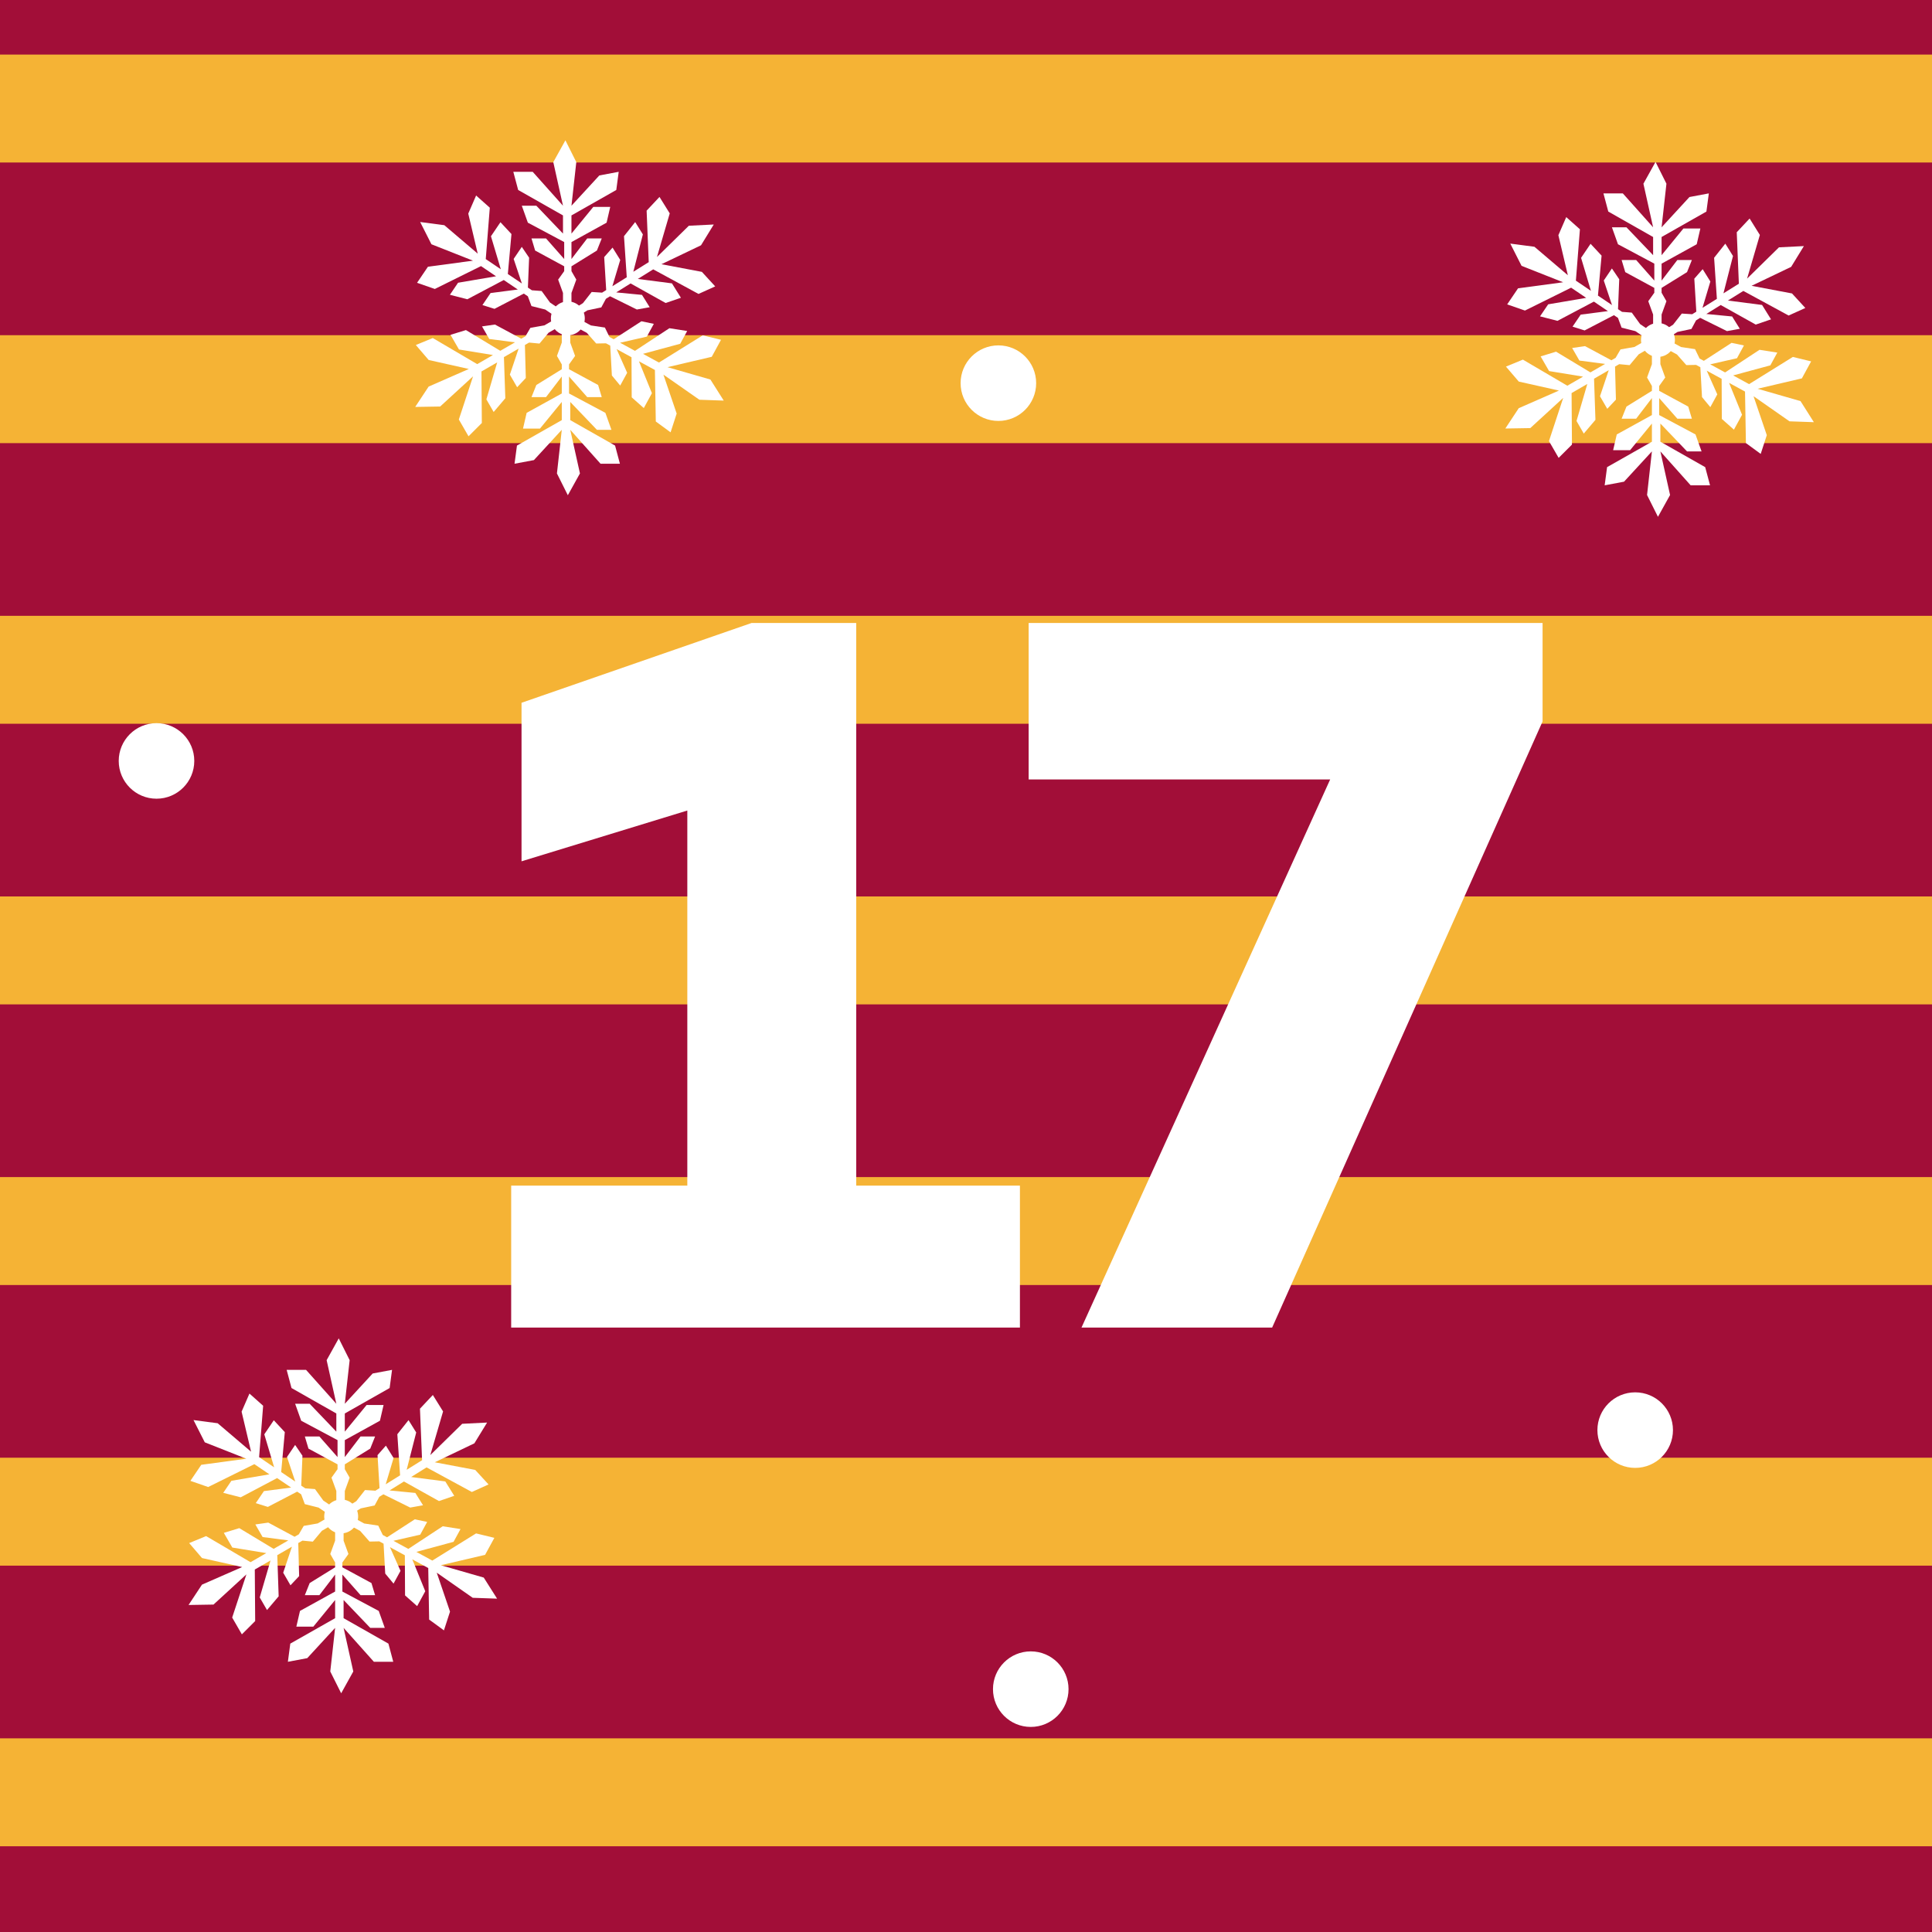
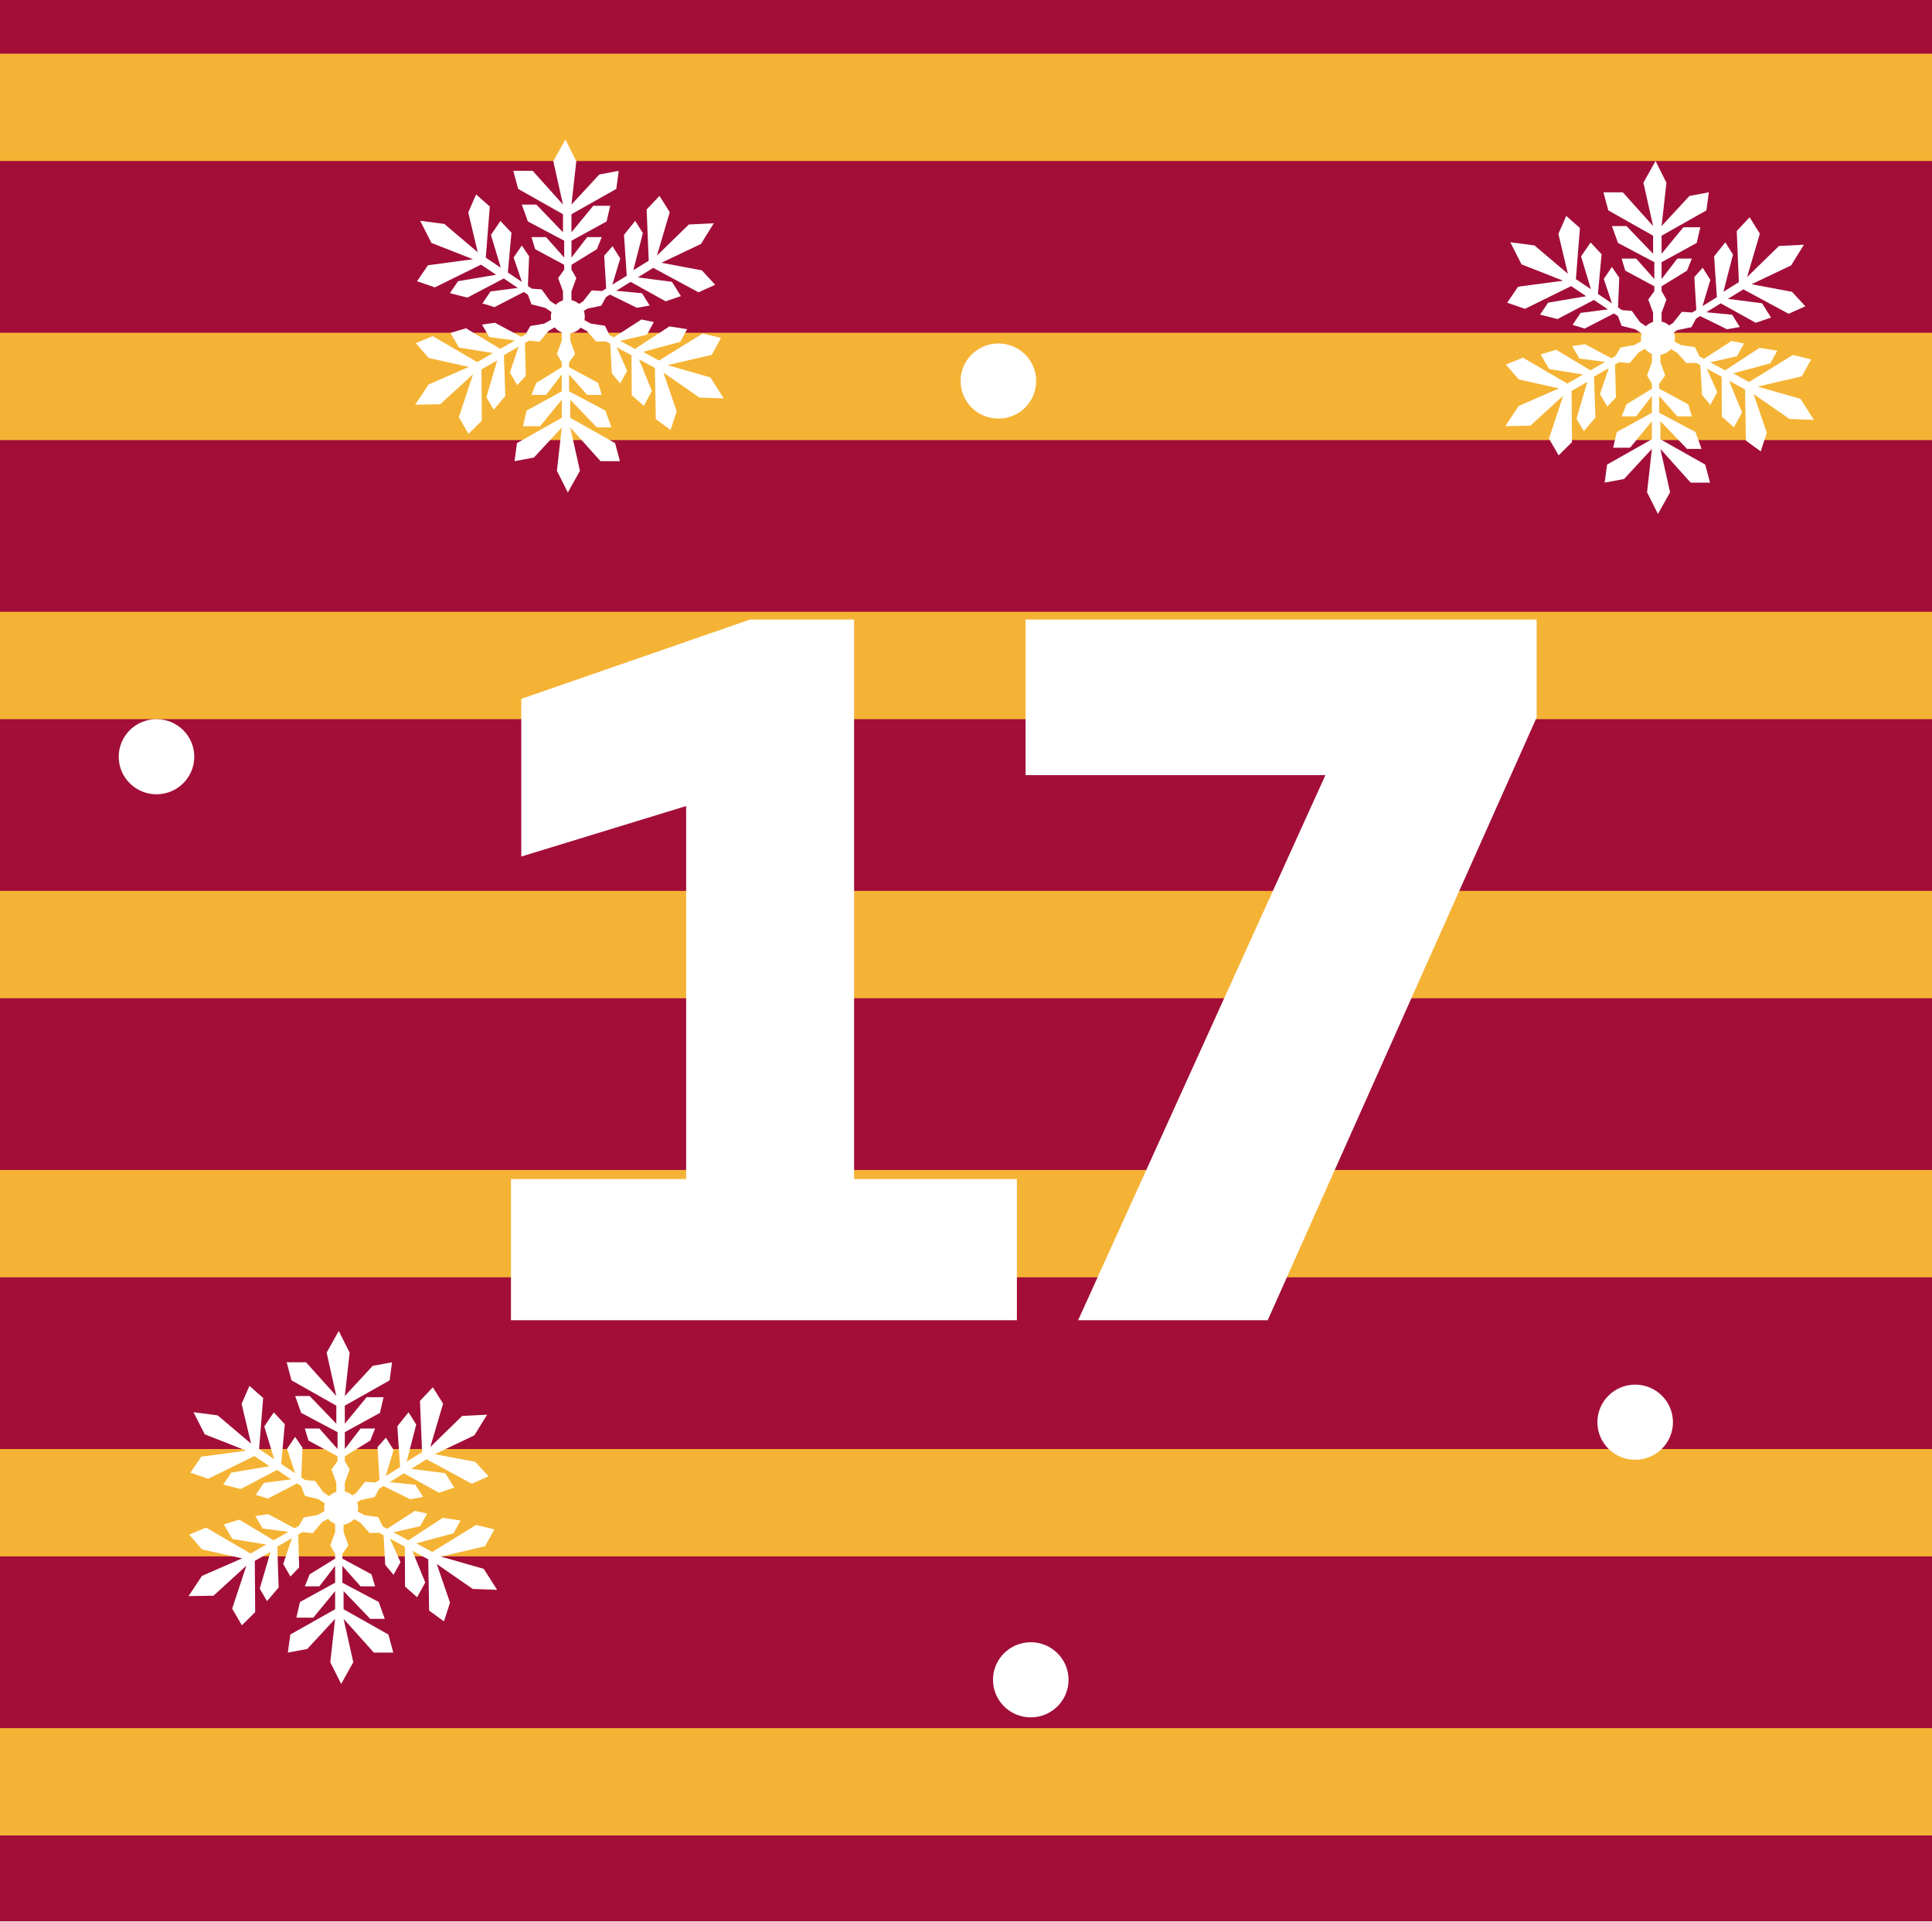
- <svg xmlns="http://www.w3.org/2000/svg" width="179" height="179" viewBox="0 0 179 179" fill="none">
-   <path d="M179 0H0V179H179V0Z" fill="#A20E38" />
-   <rect y="5.056" width="179" height="10" fill="#F5B335" />
-   <rect y="31.056" width="179" height="10" fill="#F5B335" />
-   <rect y="57.056" width="179" height="10" fill="#F5B335" />
-   <rect y="83.056" width="179" height="10" fill="#F5B335" />
-   <rect y="109.057" width="179" height="10" fill="#F5B335" />
-   <rect y="135.057" width="179" height="10" fill="#F5B335" />
-   <rect y="161.057" width="179" height="10" fill="#F5B335" />
-   <path d="M31.161 138.141V139.039H31.946V138.141L32.395 136.906L31.946 136.121V135.672L34.303 134.213L34.752 133.09H33.405L31.946 134.998V133.427L35.201 131.631L35.538 130.173H33.967L31.946 132.642V130.958L36.099 128.601L36.323 126.918L34.528 127.255L31.946 130.06L32.395 126.02L31.385 124L30.263 126.02L31.161 130.06L28.355 126.918H26.559L27.008 128.601L31.161 130.958V132.642L28.692 130.06H27.345L27.906 131.631L31.273 133.427V134.998L29.59 133.09H28.243L28.579 134.213L31.273 135.672V136.121L30.712 136.906L31.161 138.141Z" fill="white" />
-   <path d="M31.834 142.742L31.834 141.844L31.049 141.844L31.049 142.742L30.6 143.977L31.049 144.762L31.049 145.211L28.692 146.67L28.243 147.792L29.59 147.792L31.049 145.884L31.049 147.456L27.794 149.251L27.457 150.71L29.029 150.71L31.049 148.241L31.049 149.925L26.896 152.281L26.672 153.965L28.467 153.628L31.049 150.822L30.6 154.863L31.61 156.883L32.732 154.863L31.834 150.822L34.64 153.965L36.435 153.965L35.987 152.281L31.834 149.925L31.834 148.241L34.303 150.822L35.65 150.822L35.089 149.251L31.722 147.456L31.722 145.884L33.405 147.792L34.752 147.792L34.415 146.67L31.722 145.211L31.722 144.762L32.283 143.977L31.834 142.742Z" fill="white" />
-   <path d="M33.009 139.086L32.247 139.56L32.662 140.227L33.424 139.752L34.71 139.481L35.139 138.684L35.52 138.447L38.005 139.676L39.194 139.464L38.482 138.321L36.092 138.091L37.425 137.26L40.67 139.073L42.087 138.588L41.256 137.254L38.092 136.845L39.521 135.955L43.717 138.233L45.264 137.534L44.029 136.188L40.283 135.48L43.95 133.725L45.13 131.8L42.822 131.915L39.868 134.813L41.051 130.77L40.102 129.246L38.91 130.517L39.105 135.288L37.677 136.178L38.562 132.718L37.85 131.575L36.813 132.882L37.069 136.689L35.736 137.519L36.465 135.082L35.753 133.939L34.978 134.818L35.164 137.875L34.783 138.113L33.819 138.052L33.009 139.086Z" fill="white" />
-   <path d="M29.827 141.826L30.605 141.377L30.212 140.697L29.435 141.146L28.141 141.374L27.685 142.156L27.296 142.38L24.855 141.069L23.658 141.241L24.331 142.407L26.713 142.717L25.353 143.502L22.17 141.582L20.738 142.02L21.524 143.38L24.672 143.895L23.214 144.737L19.097 142.319L17.527 142.966L18.716 144.353L22.437 145.186L18.713 146.817L17.469 148.702L19.78 148.664L22.83 145.866L21.511 149.867L22.409 151.422L23.642 150.192L23.607 145.417L25.065 144.576L24.064 148.004L24.738 149.171L25.818 147.899L25.689 144.086L27.05 143.3L26.239 145.712L26.913 146.878L27.716 146.025L27.633 142.963L28.022 142.739L28.983 142.832L29.827 141.826Z" fill="white" />
-   <path d="M33.746 141.152L32.958 140.722L32.582 141.412L33.37 141.842L34.239 142.826L35.144 142.808L35.538 143.023L35.691 145.791L36.462 146.722L37.107 145.539L36.129 143.345L37.509 144.097L37.528 147.814L38.648 148.808L39.4 147.428L38.199 144.473L39.677 145.279L39.76 150.052L41.13 151.055L41.694 149.317L40.465 145.708L43.798 148.036L46.055 148.115L44.819 146.163L40.841 145.018L44.943 144.058L45.802 142.482L44.109 142.07L40.053 144.589L38.575 143.783L42.023 142.85L42.667 141.668L41.019 141.409L37.831 143.506L36.452 142.754L38.932 142.189L39.577 141.006L38.43 140.765L35.86 142.432L35.466 142.217L35.045 141.348L33.746 141.152Z" fill="white" />
-   <path d="M29.515 139.678L30.259 140.181L30.699 139.53L29.956 139.027L29.184 137.963L28.282 137.895L27.91 137.644L28.022 134.874L27.344 133.873L26.59 134.989L27.353 137.266L26.051 136.386L26.387 132.684L25.367 131.588L24.487 132.889L25.4 135.946L24.006 135.003L24.38 130.243L23.112 129.114L22.384 130.79L23.262 134.5L20.167 131.864L17.928 131.569L18.973 133.631L22.822 135.151L18.647 135.714L17.641 137.201L19.287 137.773L23.566 135.654L24.96 136.597L21.439 137.196L20.684 138.311L22.3 138.727L25.674 136.944L26.975 137.824L24.452 138.15L23.697 139.265L24.816 139.615L27.533 138.201L27.905 138.453L28.241 139.358L29.515 139.678Z" fill="white" />
-   <circle cx="31.61" cy="140.497" r="1.571" fill="white" />
-   <path d="M52.161 27.141V28.038H52.946V27.141L53.395 25.906L52.946 25.121V24.672L55.303 23.213L55.752 22.09H54.405L52.946 23.998V22.427L56.201 20.631L56.538 19.172H54.967L52.946 21.642V19.958L57.099 17.601L57.323 15.918L55.528 16.255L52.946 19.06L53.395 15.02L52.385 13L51.263 15.02L52.161 19.06L49.355 15.918H47.559L48.008 17.601L52.161 19.958V21.642L49.692 19.06H48.345L48.906 20.631L52.273 22.427V23.998L50.59 22.09H49.243L49.58 23.213L52.273 24.672V25.121L51.712 25.906L52.161 27.141Z" fill="white" />
-   <path d="M52.834 31.742L52.834 30.844L52.049 30.844L52.049 31.742L51.6 32.977L52.049 33.762L52.049 34.211L49.692 35.67L49.243 36.792L50.59 36.792L52.049 34.884L52.049 36.456L48.794 38.251L48.457 39.71L50.029 39.71L52.049 37.241L52.049 38.925L47.896 41.281L47.672 42.965L49.467 42.628L52.049 39.822L51.6 43.863L52.61 45.883L53.732 43.863L52.834 39.822L55.64 42.965L57.435 42.965L56.987 41.281L52.834 38.925L52.834 37.241L55.303 39.822L56.65 39.822L56.089 38.251L52.722 36.456L52.722 34.884L54.405 36.792L55.752 36.792L55.415 35.67L52.722 34.211L52.722 33.762L53.283 32.977L52.834 31.742Z" fill="white" />
-   <path d="M54.009 28.086L53.247 28.56L53.662 29.227L54.424 28.753L55.71 28.481L56.139 27.684L56.52 27.447L59.005 28.676L60.194 28.464L59.482 27.321L57.092 27.091L58.425 26.26L61.67 28.073L63.087 27.588L62.256 26.254L59.092 25.845L60.521 24.955L64.717 27.233L66.264 26.534L65.029 25.188L61.283 24.48L64.95 22.725L66.13 20.8L63.822 20.915L60.868 23.813L62.051 19.77L61.102 18.246L59.91 19.517L60.105 24.288L58.677 25.178L59.562 21.718L58.85 20.575L57.813 21.882L58.069 25.689L56.736 26.52L57.465 24.082L56.753 22.939L55.978 23.818L56.164 26.875L55.783 27.113L54.819 27.052L54.009 28.086Z" fill="white" />
-   <path d="M50.827 30.826L51.605 30.377L51.212 29.697L50.435 30.146L49.141 30.374L48.685 31.156L48.296 31.38L45.855 30.069L44.658 30.241L45.331 31.407L47.713 31.717L46.353 32.502L43.17 30.582L41.738 31.02L42.524 32.38L45.672 32.895L44.214 33.737L40.097 31.319L38.527 31.966L39.716 33.353L43.437 34.186L39.713 35.817L38.469 37.702L40.78 37.664L43.83 34.866L42.511 38.867L43.409 40.422L44.642 39.192L44.607 34.417L46.065 33.575L45.064 37.004L45.737 38.171L46.818 36.899L46.689 33.086L48.05 32.3L47.239 34.712L47.913 35.878L48.716 35.025L48.633 31.963L49.022 31.739L49.983 31.832L50.827 30.826Z" fill="white" />
-   <path d="M54.746 30.152L53.958 29.722L53.582 30.412L54.37 30.841L55.239 31.826L56.144 31.808L56.538 32.023L56.691 34.791L57.462 35.722L58.107 34.539L57.129 32.345L58.509 33.097L58.528 36.814L59.648 37.808L60.4 36.428L59.199 33.473L60.677 34.279L60.76 39.052L62.13 40.055L62.694 38.317L61.465 34.708L64.798 37.036L67.055 37.115L65.819 35.163L61.841 34.018L65.943 33.058L66.802 31.482L65.109 31.07L61.053 33.589L59.575 32.783L63.023 31.85L63.667 30.668L62.019 30.409L58.831 32.506L57.452 31.754L59.932 31.189L60.577 30.006L59.43 29.765L56.86 31.432L56.466 31.217L56.045 30.348L54.746 30.152Z" fill="white" />
-   <path d="M50.515 28.678L51.259 29.181L51.699 28.53L50.956 28.027L50.184 26.963L49.282 26.895L48.91 26.644L49.022 23.874L48.344 22.873L47.59 23.989L48.353 26.266L47.051 25.386L47.387 21.684L46.367 20.588L45.487 21.889L46.4 24.946L45.006 24.003L45.38 19.243L44.112 18.114L43.385 19.79L44.262 23.5L41.167 20.864L38.928 20.569L39.973 22.631L43.822 24.151L39.647 24.714L38.641 26.201L40.287 26.773L44.566 24.654L45.96 25.597L42.439 26.196L41.684 27.311L43.3 27.727L46.674 25.944L47.975 26.824L45.452 27.15L44.697 28.265L45.816 28.615L48.533 27.201L48.905 27.453L49.241 28.358L50.515 28.678Z" fill="white" />
-   <circle cx="52.61" cy="29.497" r="1.571" fill="white" />
-   <path d="M153.161 29.141V30.038H153.946V29.141L154.395 27.906L153.946 27.121V26.672L156.303 25.213L156.752 24.09H155.405L153.946 25.998V24.427L157.201 22.631L157.538 21.172H155.966L153.946 23.642V21.958L158.099 19.601L158.323 17.918L156.528 18.255L153.946 21.06L154.395 17.02L153.385 15L152.263 17.02L153.161 21.06L150.355 17.918H148.559L149.008 19.601L153.161 21.958V23.642L150.692 21.06H149.345L149.906 22.631L153.273 24.427V25.998L151.59 24.09H150.243L150.58 25.213L153.273 26.672V27.121L152.712 27.906L153.161 29.141Z" fill="white" />
-   <path d="M153.834 33.742L153.834 32.844L153.049 32.844L153.049 33.742L152.6 34.977L153.049 35.762L153.049 36.211L150.692 37.67L150.243 38.792L151.59 38.792L153.049 36.884L153.049 38.456L149.794 40.251L149.457 41.71L151.028 41.71L153.049 39.241L153.049 40.925L148.896 43.281L148.672 44.965L150.467 44.628L153.049 41.822L152.6 45.863L153.61 47.883L154.732 45.863L153.834 41.822L156.64 44.965L158.435 44.965L157.987 43.281L153.834 40.925L153.834 39.241L156.303 41.822L157.65 41.822L157.089 40.251L153.722 38.456L153.722 36.884L155.405 38.792L156.752 38.792L156.415 37.67L153.722 36.211L153.722 35.762L154.283 34.977L153.834 33.742Z" fill="white" />
-   <path d="M155.009 30.086L154.247 30.56L154.662 31.227L155.424 30.753L156.71 30.481L157.139 29.684L157.52 29.447L160.004 30.676L161.194 30.464L160.482 29.321L158.092 29.091L159.425 28.26L162.67 30.073L164.086 29.588L163.256 28.254L160.092 27.845L161.521 26.955L165.717 29.233L167.264 28.534L166.029 27.188L162.283 26.48L165.95 24.725L167.13 22.8L164.822 22.915L161.868 25.813L163.051 21.77L162.102 20.246L160.91 21.517L161.106 26.288L159.677 27.178L160.562 23.718L159.85 22.575L158.813 23.882L159.069 27.689L157.736 28.52L158.465 26.082L157.753 24.939L156.978 25.818L157.164 28.875L156.783 29.113L155.819 29.052L155.009 30.086Z" fill="white" />
-   <path d="M151.827 32.826L152.605 32.377L152.212 31.697L151.435 32.146L150.141 32.374L149.685 33.156L149.296 33.38L146.855 32.069L145.658 32.241L146.332 33.407L148.713 33.717L147.353 34.502L144.17 32.582L142.738 33.02L143.524 34.38L146.672 34.895L145.214 35.737L141.097 33.319L139.527 33.967L140.716 35.353L144.437 36.186L140.713 37.817L139.469 39.702L141.78 39.664L144.83 36.866L143.511 40.867L144.409 42.422L145.642 41.192L145.607 36.417L147.065 35.575L146.064 39.004L146.737 40.171L147.818 38.899L147.689 35.086L149.05 34.3L148.239 36.712L148.913 37.878L149.716 37.025L149.633 33.963L150.022 33.739L150.983 33.832L151.827 32.826Z" fill="white" />
-   <path d="M155.746 32.152L154.958 31.722L154.582 32.412L155.37 32.842L156.239 33.826L157.144 33.808L157.538 34.023L157.691 36.791L158.462 37.722L159.107 36.539L158.129 34.345L159.509 35.097L159.528 38.814L160.648 39.808L161.4 38.428L160.199 35.473L161.677 36.279L161.759 41.052L163.13 42.055L163.694 40.317L162.465 36.708L165.798 39.036L168.055 39.115L166.819 37.163L162.841 36.018L166.943 35.058L167.802 33.482L166.109 33.07L162.053 35.589L160.575 34.783L164.023 33.85L164.667 32.668L163.019 32.409L159.831 34.506L158.452 33.754L160.932 33.189L161.577 32.006L160.43 31.765L157.86 33.432L157.466 33.217L157.045 32.348L155.746 32.152Z" fill="white" />
-   <path d="M151.515 30.678L152.259 31.181L152.699 30.53L151.956 30.027L151.184 28.963L150.282 28.895L149.91 28.644L150.022 25.874L149.344 24.873L148.59 25.989L149.353 28.266L148.051 27.386L148.387 23.684L147.367 22.588L146.487 23.889L147.4 26.946L146.006 26.003L146.38 21.243L145.112 20.114L144.384 21.79L145.262 25.5L142.167 22.864L139.928 22.569L140.973 24.631L144.822 26.151L140.647 26.714L139.641 28.201L141.287 28.773L145.566 26.654L146.96 27.597L143.439 28.196L142.684 29.311L144.3 29.727L147.674 27.944L148.975 28.824L146.452 29.15L145.697 30.265L146.816 30.615L149.533 29.201L149.905 29.453L150.241 30.358L151.515 30.678Z" fill="white" />
-   <circle cx="153.61" cy="31.497" r="1.571" fill="white" />
-   <circle cx="14.5" cy="70.5" r="3.5" fill="white" />
-   <circle cx="92.5" cy="35.5" r="3.5" fill="white" />
-   <circle cx="95.5" cy="156.5" r="3.5" fill="white" />
-   <circle cx="151.5" cy="132.5" r="3.5" fill="white" />
-   <path d="M79.328 109.848H94.496V123H47.36V109.848H63.68V75.096L48.32 79.8V65.112L69.632 57.72H79.328V109.848ZM95.304 57.72H142.92V66.84L117.864 123H100.2L123.24 72.216H95.304V57.72Z" fill="white" />
+ <svg xmlns="http://www.w3.org/2000/svg" width="180" height="179" viewBox="0 0 180 179" fill="none">
+   <path d="M180 0H0V179H180V0Z" fill="#A20E38" />
+   <rect y="5" width="180" height="10" fill="#F5B335" />
+   <rect y="31" width="180" height="10" fill="#F5B335" />
+   <rect y="57" width="180" height="10" fill="#F5B335" />
+   <rect y="83" width="180" height="10" fill="#F5B335" />
+   <rect y="109" width="180" height="10" fill="#F5B335" />
+   <rect y="135" width="180" height="10" fill="#F5B335" />
+   <rect y="161" width="180" height="10" fill="#F5B335" />
+   <path d="M31.335 138.141V139.039H32.125V138.141L32.576 136.906L32.125 136.121V135.672L34.495 134.213L34.946 133.09H33.592L32.125 134.998V133.427L35.398 131.631L35.736 130.173H34.156L32.125 132.642V130.958L36.3 128.601L36.526 126.918L34.721 127.255L32.125 130.06L32.576 126.02L31.561 124L30.432 126.02L31.335 130.06L28.514 126.918H26.708L27.159 128.601L31.335 130.958V132.642L28.852 130.06H27.498L28.062 131.631L31.448 133.427V134.998L29.755 133.09H28.401L28.739 134.213L31.448 135.672V136.121L30.884 136.906L31.335 138.141Z" fill="white" />
+   <path d="M32.012 142.742L32.012 141.844L31.222 141.844L31.222 142.742L30.771 143.977L31.222 144.762L31.222 145.211L28.852 146.67L28.401 147.792L29.755 147.792L31.222 145.884L31.222 147.456L27.949 149.251L27.611 150.71L29.191 150.71L31.222 148.241L31.222 149.925L27.046 152.281L26.821 153.965L28.626 153.628L31.222 150.822L30.771 154.863L31.786 156.883L32.915 154.863L32.012 150.822L34.833 153.965L36.639 153.965L36.188 152.281L32.012 149.925L32.012 148.241L34.495 150.822L35.849 150.822L35.285 149.251L31.899 147.456L31.899 145.884L33.592 147.792L34.946 147.792L34.608 146.67L31.899 145.211L31.899 144.762L32.463 143.977L32.012 142.742Z" fill="white" />
+   <path d="M33.193 139.086L32.427 139.56L32.845 140.227L33.611 139.752L34.903 139.481L35.335 138.684L35.718 138.447L38.217 139.676L39.413 139.464L38.697 138.321L36.293 138.091L37.634 137.26L40.897 139.073L42.322 138.588L41.486 137.254L38.305 136.845L39.742 135.955L43.961 138.233L45.517 137.534L44.275 136.188L40.508 135.48L44.195 133.725L45.382 131.8L43.061 131.915L40.09 134.813L41.281 130.77L40.326 129.246L39.128 130.517L39.324 135.288L37.887 136.178L38.778 132.718L38.062 131.575L37.019 132.882L37.276 136.689L35.935 137.519L36.669 135.082L35.953 133.939L35.174 134.818L35.36 137.875L34.977 138.113L34.008 138.052L33.193 139.086Z" fill="white" />
+   <path d="M29.994 141.826L30.776 141.377L30.381 140.697L29.599 141.146L28.298 141.374L27.84 142.156L27.449 142.38L24.993 141.069L23.79 141.241L24.468 142.407L26.863 142.717L25.494 143.502L22.294 141.582L20.854 142.02L21.644 143.38L24.81 143.895L23.344 144.737L19.204 142.319L17.625 142.966L18.821 144.353L22.562 145.186L18.818 146.817L17.567 148.702L19.89 148.664L22.957 145.866L21.631 149.867L22.534 151.422L23.774 150.192L23.739 145.417L25.205 144.576L24.199 148.004L24.876 149.171L25.962 147.899L25.833 144.086L27.201 143.3L26.386 145.712L27.063 146.878L27.871 146.025L27.788 142.963L28.178 142.739L29.145 142.832L29.994 141.826Z" fill="white" />
+   <path d="M33.935 141.152L33.142 140.722L32.764 141.412L33.557 141.842L34.431 142.826L35.34 142.808L35.737 143.023L35.891 145.791L36.666 146.722L37.314 145.539L36.331 143.345L37.719 144.097L37.738 147.814L38.864 148.808L39.62 147.428L38.412 144.473L39.899 145.279L39.982 150.052L41.36 151.055L41.927 149.317L40.691 145.708L44.043 148.036L46.313 148.115L45.069 146.163L41.069 145.018L45.194 144.058L46.058 142.482L44.356 142.07L40.277 144.589L38.79 143.783L42.258 142.85L42.906 141.668L41.248 141.409L38.043 143.506L36.655 142.754L39.15 142.189L39.798 141.006L38.645 140.765L36.061 142.432L35.664 142.217L35.241 141.348L33.935 141.152Z" fill="white" />
+   <path d="M29.68 139.678L30.428 140.181L30.871 139.53L30.123 139.027L29.348 137.963L28.44 137.895L28.066 137.644L28.179 134.874L27.497 133.873L26.738 134.989L27.506 137.266L26.197 136.386L26.535 132.684L25.509 131.588L24.624 132.889L25.542 135.946L24.14 135.003L24.517 130.243L23.241 129.114L22.51 130.79L23.392 134.5L20.28 131.864L18.028 131.569L19.079 133.631L22.95 135.151L18.752 135.714L17.74 137.201L19.395 137.773L23.698 135.654L25.1 136.597L21.559 137.196L20.8 138.311L22.425 138.727L25.817 136.944L27.126 137.824L24.588 138.15L23.83 139.265L24.954 139.615L27.687 138.201L28.061 138.453L28.399 139.358L29.68 139.678Z" fill="white" />
+   <ellipse cx="31.786" cy="140.497" rx="1.58" ry="1.571" fill="white" />
+   <path d="M52.452 27.141V28.038H53.242V27.141L53.694 25.906L53.242 25.121V24.672L55.612 23.213L56.063 22.09H54.709L53.242 23.998V22.427L56.515 20.631L56.853 19.172H55.273L53.242 21.642V19.958L57.418 17.601L57.644 15.918L55.838 16.255L53.242 19.06L53.694 15.02L52.678 13L51.549 15.02L52.452 19.06L49.631 15.918H47.825L48.277 17.601L52.452 19.958V21.642L49.969 19.06H48.615L49.179 20.631L52.565 22.427V23.998L50.872 22.09H49.518L49.856 23.213L52.565 24.672V25.121L52.001 25.906L52.452 27.141Z" fill="white" />
+   <path d="M53.129 31.742L53.129 30.844L52.339 30.844L52.339 31.742L51.888 32.977L52.339 33.762L52.339 34.211L49.969 35.67L49.518 36.792L50.872 36.792L52.339 34.884L52.339 36.456L49.066 38.251L48.728 39.71L50.308 39.71L52.339 37.241L52.339 38.925L48.164 41.281L47.938 42.965L49.744 42.628L52.339 39.822L51.888 43.863L52.904 45.883L54.032 43.863L53.129 39.822L55.951 42.965L57.756 42.965L57.305 41.281L53.129 38.925L53.129 37.241L55.612 39.822L56.966 39.822L56.402 38.251L53.016 36.456L53.016 34.884L54.709 36.792L56.063 36.792L55.725 35.67L53.016 34.211L53.016 33.762L53.581 32.977L53.129 31.742Z" fill="white" />
+   <path d="M54.311 28.086L53.544 28.56L53.962 29.227L54.728 28.753L56.021 28.481L56.453 27.684L56.836 27.447L59.334 28.676L60.531 28.464L59.815 27.321L57.41 27.091L58.752 26.26L62.015 28.073L63.439 27.588L62.603 26.254L59.422 25.845L60.859 24.955L65.078 27.233L66.635 26.534L65.392 25.188L61.625 24.48L65.312 22.725L66.5 20.8L64.179 20.915L61.208 23.813L62.398 19.77L61.443 18.246L60.245 19.517L60.441 24.288L59.004 25.178L59.895 21.718L59.179 20.575L58.136 21.882L58.394 25.689L57.053 26.52L57.786 24.082L57.07 22.939L56.291 23.818L56.478 26.875L56.095 27.113L55.126 27.052L54.311 28.086Z" fill="white" />
+   <path d="M51.111 30.826L51.893 30.377L51.498 29.697L50.716 30.146L49.416 30.374L48.957 31.156L48.566 31.38L46.111 30.069L44.908 30.241L45.585 31.407L47.98 31.717L46.611 32.502L43.411 30.582L41.971 31.02L42.761 32.38L45.927 32.895L44.461 33.737L40.321 31.319L38.742 31.966L39.938 33.353L43.679 34.186L39.935 35.817L38.684 37.702L41.007 37.664L44.075 34.866L42.749 38.867L43.651 40.422L44.892 39.192L44.856 34.417L46.322 33.575L45.316 37.004L45.993 38.171L47.079 36.899L46.95 33.086L48.318 32.3L47.503 34.712L48.18 35.878L48.989 35.025L48.905 31.963L49.296 31.739L50.262 31.832L51.111 30.826Z" fill="white" />
+   <path d="M55.052 30.152L54.259 29.722L53.881 30.412L54.674 30.841L55.548 31.826L56.458 31.808L56.854 32.023L57.008 34.791L57.783 35.722L58.431 34.539L57.449 32.345L58.836 33.097L58.855 36.814L59.982 37.808L60.738 36.428L59.53 33.473L61.016 34.279L61.099 39.052L62.477 40.055L63.044 38.317L61.809 34.708L65.16 37.036L67.43 37.115L66.186 35.163L62.187 34.018L66.311 33.058L67.176 31.482L65.473 31.07L61.394 33.589L59.908 32.783L63.375 31.85L64.023 30.668L62.366 30.409L59.16 32.506L57.773 31.754L60.267 31.189L60.915 30.006L59.762 29.765L57.178 31.432L56.782 31.217L56.358 30.348L55.052 30.152Z" fill="white" />
+   <path d="M50.798 28.678L51.545 29.181L51.988 28.53L51.24 28.027L50.465 26.963L49.558 26.895L49.184 26.644L49.296 23.874L48.614 22.873L47.856 23.989L48.623 26.266L47.314 25.386L47.652 21.684L46.626 20.588L45.741 21.889L46.66 24.946L45.258 24.003L45.634 19.243L44.358 18.114L43.627 19.79L44.51 23.5L41.397 20.864L39.146 20.569L40.196 22.631L44.067 24.151L39.869 24.714L38.857 26.201L40.512 26.773L44.815 24.654L46.217 25.597L42.676 26.196L41.917 27.311L43.542 27.727L46.935 25.944L48.243 26.824L45.706 27.15L44.947 28.265L46.072 28.615L48.804 27.201L49.178 27.453L49.516 28.358L50.798 28.678Z" fill="white" />
+   <ellipse cx="52.904" cy="29.497" rx="1.58" ry="1.571" fill="white" />
+   <path d="M154.016 29.141V30.038H154.806V29.141L155.258 27.906L154.806 27.121V26.672L157.176 25.213L157.628 24.09H156.274L154.806 25.998V24.427L158.079 22.631L158.418 21.172H156.838L154.806 23.642V21.958L158.982 19.601L159.208 17.918L157.402 18.255L154.806 21.06L155.258 17.02L154.242 15L153.114 17.02L154.016 21.06L151.195 17.918H149.389L149.841 19.601L154.016 21.958V23.642L151.534 21.06H150.179L150.744 22.631L154.129 24.427V25.998L152.436 24.09H151.082L151.421 25.213L154.129 26.672V27.121L153.565 27.906L154.016 29.141Z" fill="white" />
+   <path d="M154.694 33.742L154.694 32.844L153.904 32.844L153.904 33.742L153.452 34.977L153.904 35.762L153.904 36.211L151.534 37.67L151.082 38.792L152.436 38.792L153.904 36.884L153.904 38.456L150.631 40.251L150.292 41.71L151.872 41.71L153.904 39.241L153.904 40.925L149.728 43.281L149.502 44.965L151.308 44.628L153.904 41.822L153.452 45.863L154.468 47.883L155.596 45.863L154.694 41.822L157.515 44.965L159.321 44.965L158.869 43.281L154.694 40.925L154.694 39.241L157.176 41.822L158.531 41.822L157.966 40.251L154.581 38.456L154.581 36.884L156.274 38.792L157.628 38.792L157.289 37.67L154.581 36.211L154.581 35.762L155.145 34.977L154.694 33.742Z" fill="white" />
+   <path d="M155.875 30.086L155.109 30.56L155.526 31.227L156.293 30.753L157.585 30.481L158.017 29.684L158.4 29.447L160.898 30.676L162.095 30.464L161.379 29.321L158.975 29.091L160.316 28.26L163.579 30.073L165.003 29.588L164.168 28.254L160.986 27.845L162.423 26.955L166.643 29.233L168.199 28.534L166.957 27.188L163.19 26.48L166.877 24.725L168.064 22.8L165.743 22.915L162.772 25.813L163.962 21.77L163.008 20.246L161.809 21.517L162.006 26.288L160.569 27.178L161.459 23.718L160.743 22.575L159.7 23.882L159.958 27.689L158.617 28.52L159.35 26.082L158.634 24.939L157.855 25.818L158.042 28.875L157.659 29.113L156.69 29.052L155.875 30.086Z" fill="white" />
+   <path d="M152.676 32.826L153.458 32.377L153.063 31.697L152.281 32.146L150.98 32.374L150.521 33.156L150.13 33.38L147.675 32.069L146.472 32.241L147.149 33.407L149.544 33.717L148.176 34.502L144.976 32.582L143.536 33.02L144.326 34.38L147.492 34.895L146.026 35.737L141.885 33.319L140.306 33.967L141.503 35.353L145.244 36.186L141.5 37.817L140.248 39.702L142.572 39.664L145.639 36.866L144.313 40.867L145.216 42.422L146.456 41.192L146.421 36.417L147.887 35.575L146.88 39.004L147.557 40.171L148.643 38.899L148.514 35.086L149.883 34.3L149.068 36.712L149.745 37.878L150.553 37.025L150.469 33.963L150.86 33.739L151.826 33.832L152.676 32.826Z" fill="white" />
+   <path d="M156.616 32.152L155.823 31.722L155.445 32.412L156.238 32.842L157.112 33.826L158.022 33.808L158.418 34.023L158.572 36.791L159.347 37.722L159.995 36.539L159.013 34.345L160.4 35.097L160.42 38.814L161.546 39.808L162.302 38.428L161.094 35.473L162.58 36.279L162.663 41.052L164.042 42.055L164.608 40.317L163.373 36.708L166.724 39.036L168.994 39.115L167.751 37.163L163.751 36.018L167.876 35.058L168.74 33.482L167.037 33.07L162.958 35.589L161.472 34.783L164.939 33.85L165.587 32.668L163.93 32.409L160.724 34.506L159.337 33.754L161.832 33.189L162.48 32.006L161.327 31.765L158.742 33.432L158.346 33.217L157.922 32.348L156.616 32.152Z" fill="white" />
+   <path d="M152.362 30.678L153.11 31.181L153.552 30.53L152.804 30.027L152.029 28.963L151.122 28.895L150.748 28.644L150.86 25.874L150.178 24.873L149.42 25.989L150.187 28.266L148.878 27.386L149.216 23.684L148.191 22.588L147.305 23.889L148.224 26.946L146.822 26.003L147.198 21.243L145.922 20.114L145.191 21.79L146.074 25.5L142.961 22.864L140.71 22.569L141.76 24.631L145.631 26.151L141.433 26.714L140.422 28.201L142.077 28.773L146.379 26.654L147.781 27.597L144.24 28.196L143.482 29.311L145.106 29.727L148.499 27.944L149.808 28.824L147.27 29.15L146.511 30.265L147.636 30.615L150.368 29.201L150.742 29.453L151.081 30.358L152.362 30.678Z" fill="white" />
+   <ellipse cx="154.468" cy="31.497" rx="1.58" ry="1.571" fill="white" />
+   <ellipse cx="14.581" cy="70.5" rx="3.52" ry="3.5" fill="white" />
+   <ellipse cx="93.017" cy="35.5" rx="3.52" ry="3.5" fill="white" />
+   <ellipse cx="96.034" cy="156.5" rx="3.52" ry="3.5" fill="white" />
+   <ellipse cx="152.346" cy="132.5" rx="3.52" ry="3.5" fill="white" />
+   <path d="M79.574 109.848H94.742V123H47.606V109.848H63.926V75.096L48.566 79.8V65.112L69.878 57.72H79.574V109.848ZM95.549 57.72H143.166V66.84L118.11 123H100.446L123.486 72.216H95.549V57.72Z" fill="white" />
</svg>
